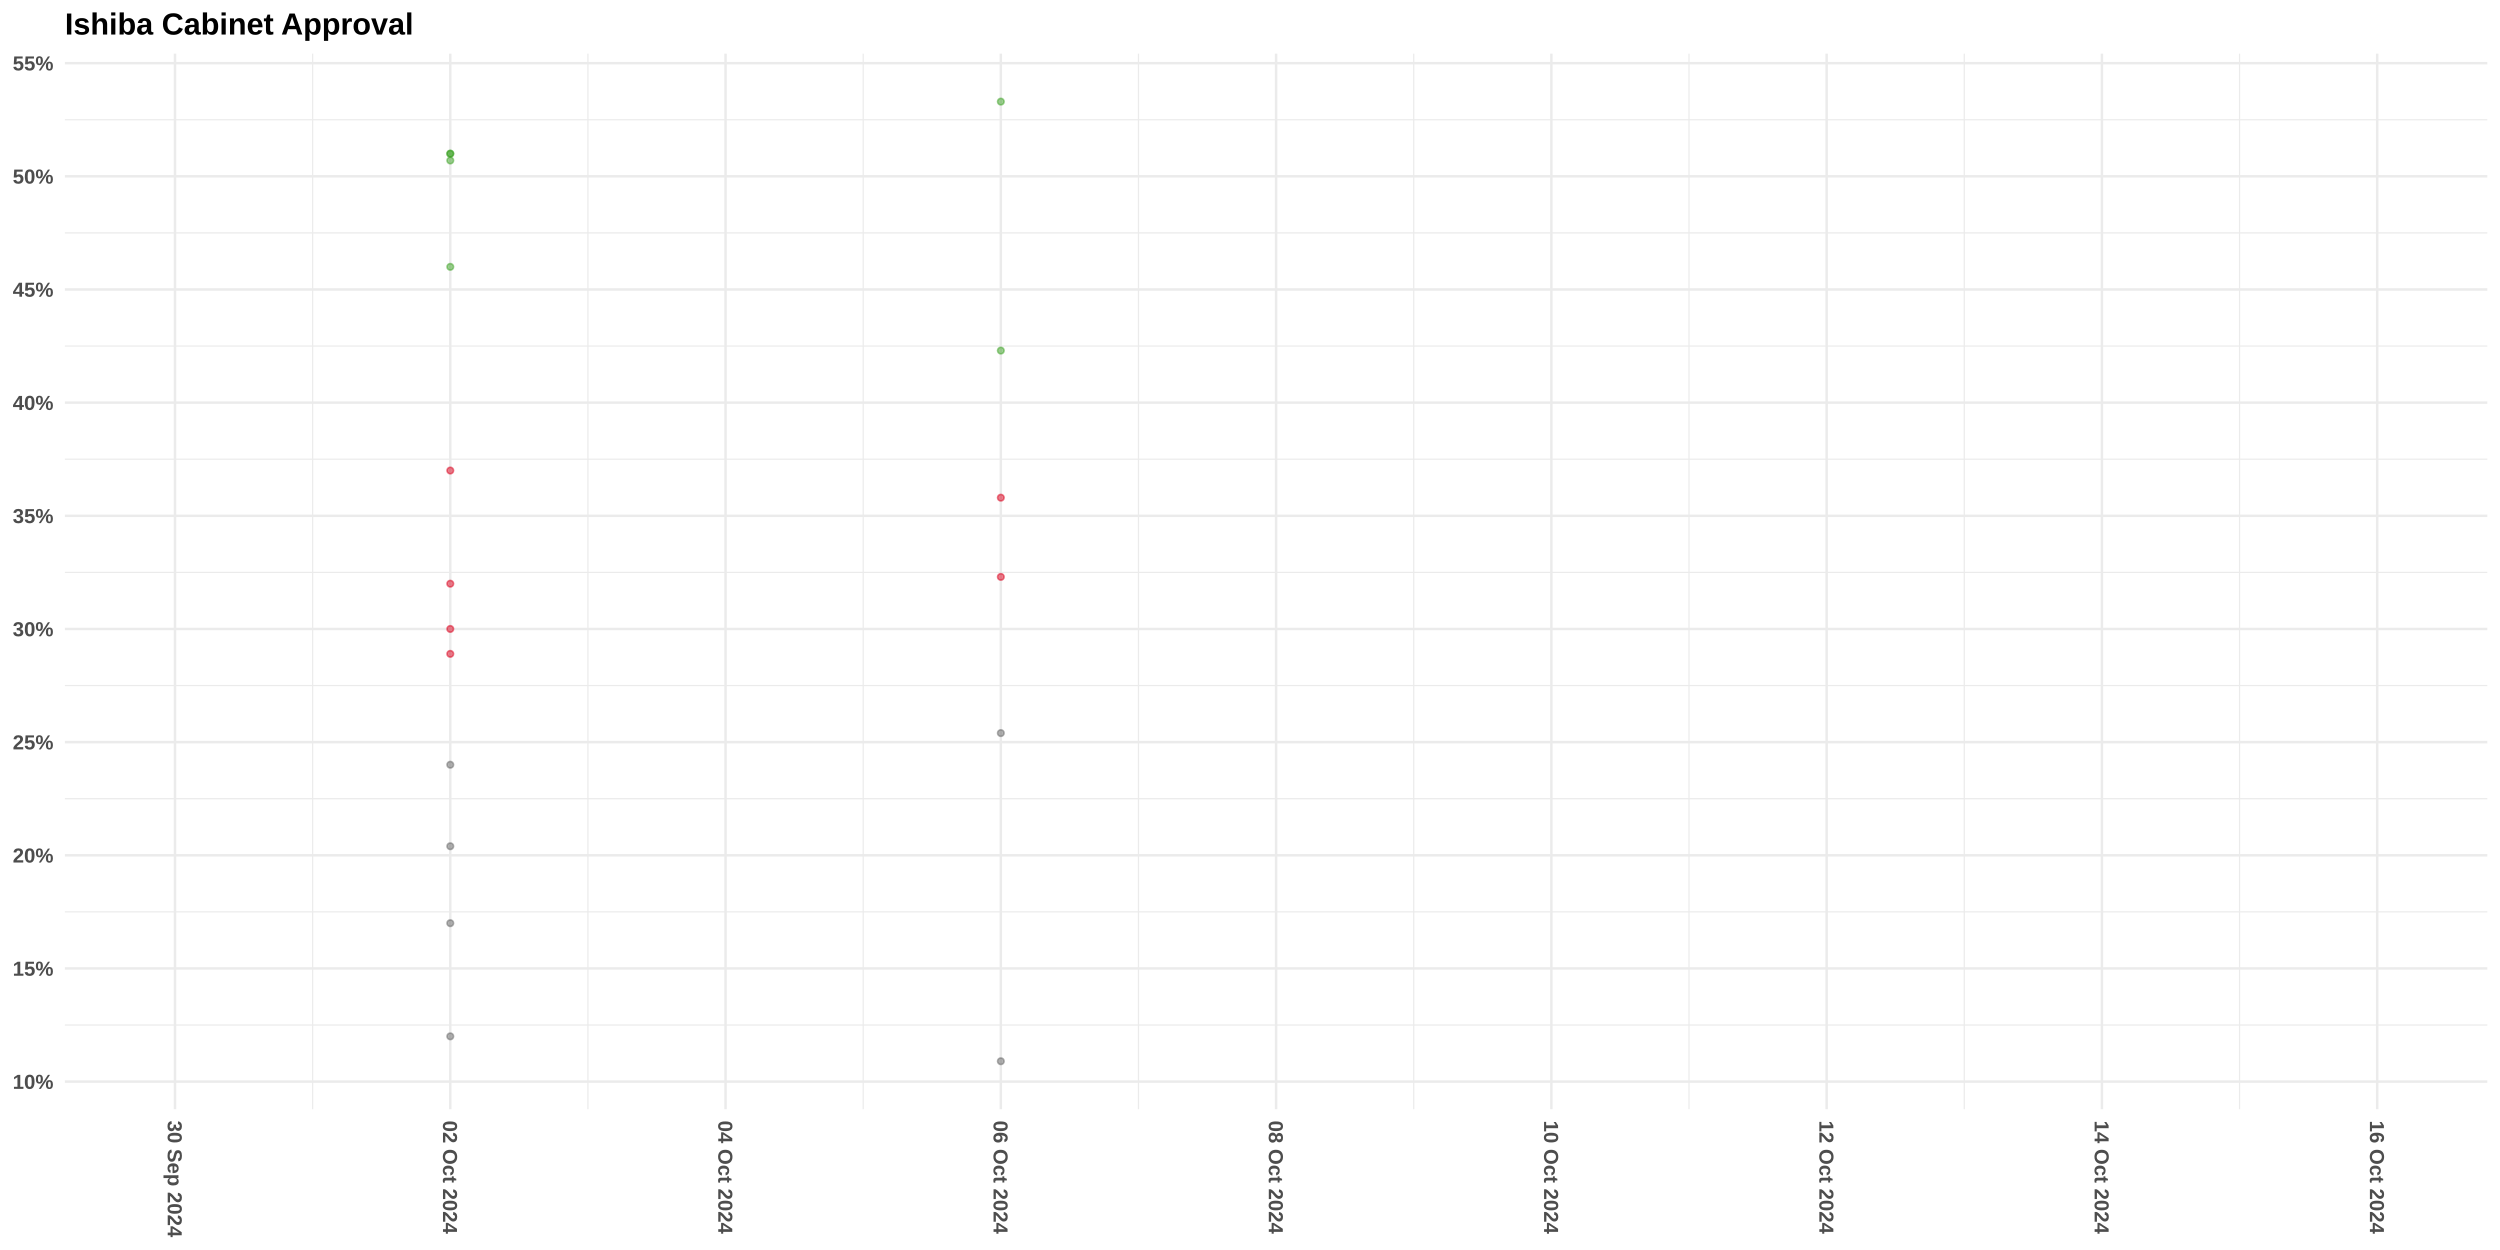
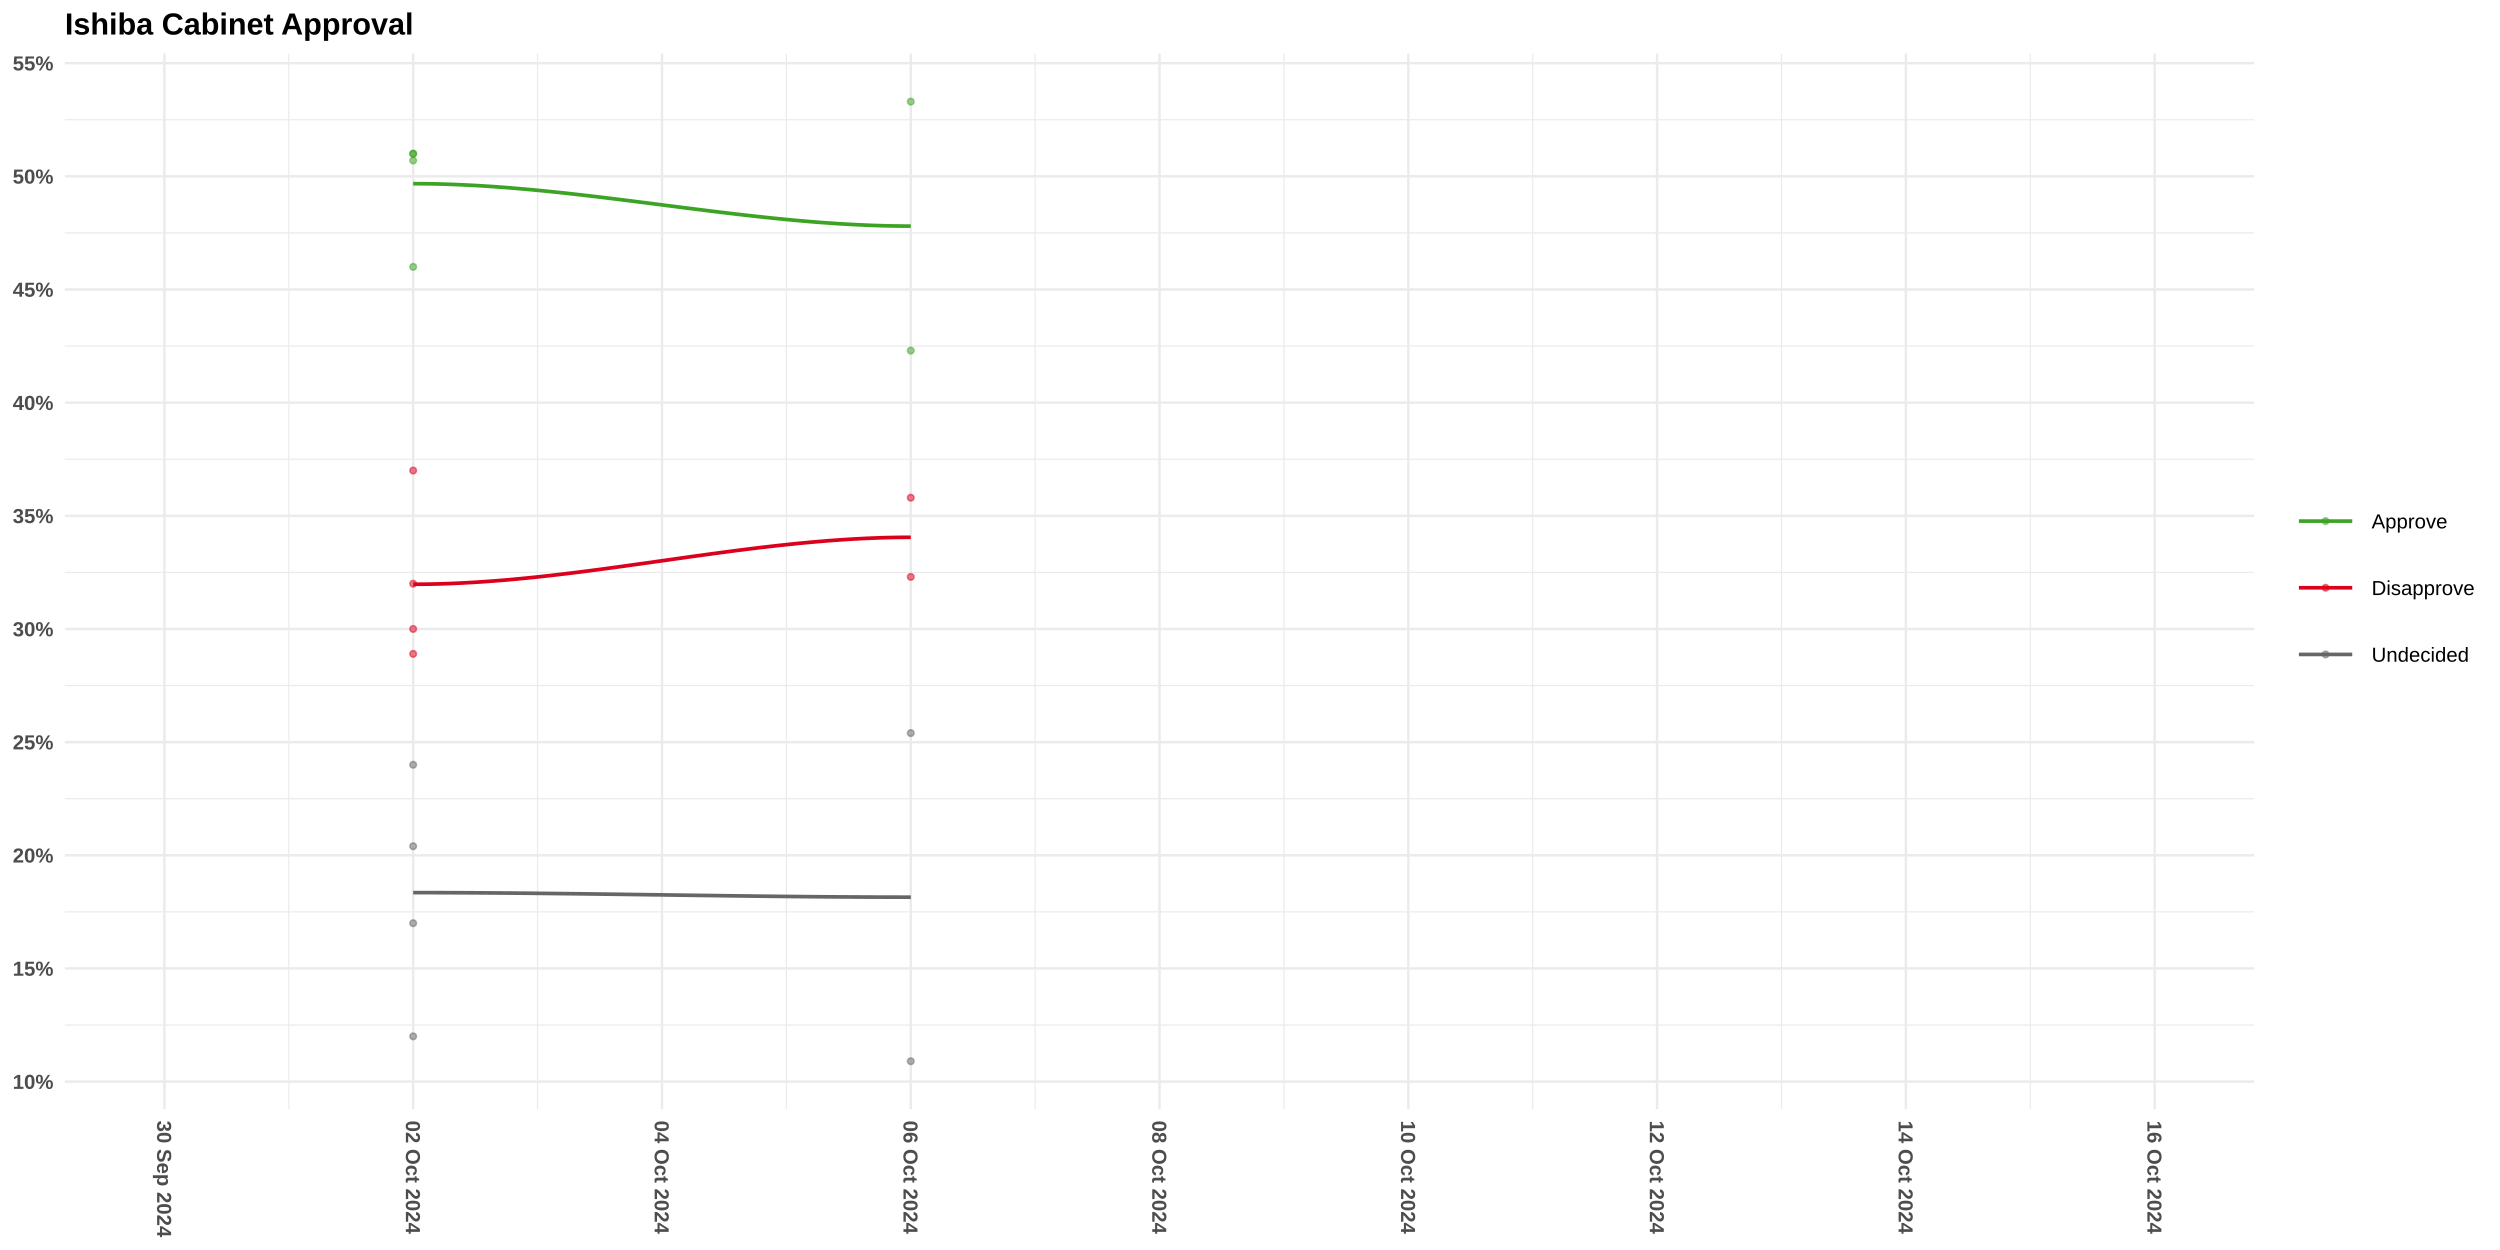
<svg xmlns="http://www.w3.org/2000/svg" class="svglite" width="1080.00pt" height="540.00pt" viewBox="0 0 1080.00 540.00">
  <defs>
    <style type="text/css">
    line, polyline, polygon, path, rect, circle {
      fill: none;
      stroke: #000000;
      stroke-linecap: round;
      stroke-linejoin: round;
      stroke-miterlimit: 10.00;
    }
    text {
      white-space: pre;
    }
  </style>
  </defs>
  <rect width="100%" height="100%" style="stroke: none; fill: #FFFFFF;" />
  <defs>
    <clipPath id="cpMC4wMHwxMDgwLjAwfDAuMDB8NTQwLjAw">
      <rect x="0.00" y="0.00" width="1080.00" height="540.00" />
    </clipPath>
  </defs>
  <g clip-path="url(#cpMC4wMHwxMDgwLjAwfDAuMDB8NTQwLjAw)">
    <rect x="0.00" y="0.00" width="1080.00" height="540.00" style="stroke-width: 1.07; stroke: #FFFFFF; fill: #FFFFFF;" />
  </g>
  <defs>
-     <clipPath id="cpMjguMDN8MTA3NC41MnwyMy4xOHw0NzkuMTg=">
-       <rect x="28.03" y="23.18" width="1046.49" height="456.00" />
+     <clipPath id="cpMjguMDN8OTczLjgxfDIzLjE4fDQ3OS4xOA==">
+       <rect x="28.03" y="23.18" width="945.78" height="456.00" />
    </clipPath>
  </defs>
-   <g clip-path="url(#cpMjguMDN8MTA3NC41MnwyMy4xOHw0NzkuMTg=)">
-     <rect x="28.03" y="23.18" width="1046.49" height="456.00" style="stroke-width: 1.07; stroke: #FFFFFF; fill: #FFFFFF;" />
-     <polyline points="28.03,442.81 1074.52,442.81 " style="stroke-width: 0.53; stroke: #EBEBEB; stroke-linecap: butt;" />
-     <polyline points="28.03,393.93 1074.52,393.93 " style="stroke-width: 0.53; stroke: #EBEBEB; stroke-linecap: butt;" />
-     <polyline points="28.03,345.04 1074.52,345.04 " style="stroke-width: 0.53; stroke: #EBEBEB; stroke-linecap: butt;" />
-     <polyline points="28.03,296.15 1074.52,296.15 " style="stroke-width: 0.53; stroke: #EBEBEB; stroke-linecap: butt;" />
-     <polyline points="28.03,247.27 1074.52,247.27 " style="stroke-width: 0.53; stroke: #EBEBEB; stroke-linecap: butt;" />
-     <polyline points="28.03,198.38 1074.52,198.38 " style="stroke-width: 0.53; stroke: #EBEBEB; stroke-linecap: butt;" />
-     <polyline points="28.03,149.50 1074.52,149.50 " style="stroke-width: 0.53; stroke: #EBEBEB; stroke-linecap: butt;" />
-     <polyline points="28.03,100.61 1074.52,100.61 " style="stroke-width: 0.53; stroke: #EBEBEB; stroke-linecap: butt;" />
-     <polyline points="28.03,51.73 1074.52,51.73 " style="stroke-width: 0.53; stroke: #EBEBEB; stroke-linecap: butt;" />
-     <polyline points="135.06,479.18 135.06,23.18 " style="stroke-width: 0.53; stroke: #EBEBEB; stroke-linecap: butt;" />
-     <polyline points="253.98,479.18 253.98,23.18 " style="stroke-width: 0.53; stroke: #EBEBEB; stroke-linecap: butt;" />
-     <polyline points="372.90,479.18 372.90,23.18 " style="stroke-width: 0.53; stroke: #EBEBEB; stroke-linecap: butt;" />
-     <polyline points="491.82,479.18 491.82,23.18 " style="stroke-width: 0.53; stroke: #EBEBEB; stroke-linecap: butt;" />
-     <polyline points="610.73,479.18 610.73,23.18 " style="stroke-width: 0.53; stroke: #EBEBEB; stroke-linecap: butt;" />
-     <polyline points="729.65,479.18 729.65,23.18 " style="stroke-width: 0.53; stroke: #EBEBEB; stroke-linecap: butt;" />
-     <polyline points="848.57,479.18 848.57,23.18 " style="stroke-width: 0.53; stroke: #EBEBEB; stroke-linecap: butt;" />
-     <polyline points="967.49,479.18 967.49,23.18 " style="stroke-width: 0.53; stroke: #EBEBEB; stroke-linecap: butt;" />
-     <polyline points="28.03,467.25 1074.52,467.25 " style="stroke-width: 1.07; stroke: #EBEBEB; stroke-linecap: butt;" />
-     <polyline points="28.03,418.37 1074.52,418.37 " style="stroke-width: 1.07; stroke: #EBEBEB; stroke-linecap: butt;" />
-     <polyline points="28.03,369.48 1074.52,369.48 " style="stroke-width: 1.07; stroke: #EBEBEB; stroke-linecap: butt;" />
-     <polyline points="28.03,320.60 1074.52,320.60 " style="stroke-width: 1.07; stroke: #EBEBEB; stroke-linecap: butt;" />
-     <polyline points="28.03,271.71 1074.52,271.71 " style="stroke-width: 1.07; stroke: #EBEBEB; stroke-linecap: butt;" />
-     <polyline points="28.03,222.83 1074.52,222.83 " style="stroke-width: 1.07; stroke: #EBEBEB; stroke-linecap: butt;" />
-     <polyline points="28.03,173.94 1074.52,173.94 " style="stroke-width: 1.07; stroke: #EBEBEB; stroke-linecap: butt;" />
-     <polyline points="28.03,125.05 1074.52,125.05 " style="stroke-width: 1.07; stroke: #EBEBEB; stroke-linecap: butt;" />
-     <polyline points="28.03,76.17 1074.52,76.17 " style="stroke-width: 1.07; stroke: #EBEBEB; stroke-linecap: butt;" />
-     <polyline points="28.03,27.28 1074.52,27.28 " style="stroke-width: 1.07; stroke: #EBEBEB; stroke-linecap: butt;" />
-     <polyline points="75.60,479.18 75.60,23.18 " style="stroke-width: 1.07; stroke: #EBEBEB; stroke-linecap: butt;" />
-     <polyline points="194.52,479.18 194.52,23.18 " style="stroke-width: 1.07; stroke: #EBEBEB; stroke-linecap: butt;" />
-     <polyline points="313.44,479.18 313.44,23.18 " style="stroke-width: 1.07; stroke: #EBEBEB; stroke-linecap: butt;" />
-     <polyline points="432.36,479.18 432.36,23.18 " style="stroke-width: 1.07; stroke: #EBEBEB; stroke-linecap: butt;" />
-     <polyline points="551.27,479.18 551.27,23.18 " style="stroke-width: 1.07; stroke: #EBEBEB; stroke-linecap: butt;" />
-     <polyline points="670.19,479.18 670.19,23.18 " style="stroke-width: 1.07; stroke: #EBEBEB; stroke-linecap: butt;" />
-     <polyline points="789.11,479.18 789.11,23.18 " style="stroke-width: 1.07; stroke: #EBEBEB; stroke-linecap: butt;" />
-     <polyline points="908.03,479.18 908.03,23.18 " style="stroke-width: 1.07; stroke: #EBEBEB; stroke-linecap: butt;" />
-     <polyline points="1026.95,479.18 1026.95,23.18 " style="stroke-width: 1.07; stroke: #EBEBEB; stroke-linecap: butt;" />
-     <circle cx="432.36" cy="43.90" r="1.42" style="stroke-width: 0.71; stroke: #3CA324; stroke-opacity: 0.50; fill: #3CA324; fill-opacity: 0.50;" />
-     <circle cx="432.36" cy="151.45" r="1.42" style="stroke-width: 0.71; stroke: #3CA324; stroke-opacity: 0.50; fill: #3CA324; fill-opacity: 0.50;" />
-     <circle cx="194.52" cy="66.39" r="1.42" style="stroke-width: 0.71; stroke: #3CA324; stroke-opacity: 0.50; fill: #3CA324; fill-opacity: 0.50;" />
-     <circle cx="194.52" cy="69.33" r="1.42" style="stroke-width: 0.71; stroke: #3CA324; stroke-opacity: 0.50; fill: #3CA324; fill-opacity: 0.50;" />
-     <circle cx="194.52" cy="115.28" r="1.42" style="stroke-width: 0.71; stroke: #3CA324; stroke-opacity: 0.50; fill: #3CA324; fill-opacity: 0.50;" />
-     <circle cx="194.52" cy="66.39" r="1.42" style="stroke-width: 0.71; stroke: #3CA324; stroke-opacity: 0.50; fill: #3CA324; fill-opacity: 0.50;" />
-     <circle cx="432.36" cy="215.00" r="1.42" style="stroke-width: 0.71; stroke: #DB001C; stroke-opacity: 0.50; fill: #DB001C; fill-opacity: 0.50;" />
-     <circle cx="432.36" cy="249.22" r="1.42" style="stroke-width: 0.71; stroke: #DB001C; stroke-opacity: 0.50; fill: #DB001C; fill-opacity: 0.50;" />
-     <circle cx="194.52" cy="203.27" r="1.42" style="stroke-width: 0.71; stroke: #DB001C; stroke-opacity: 0.50; fill: #DB001C; fill-opacity: 0.50;" />
-     <circle cx="194.52" cy="282.47" r="1.42" style="stroke-width: 0.71; stroke: #DB001C; stroke-opacity: 0.50; fill: #DB001C; fill-opacity: 0.50;" />
-     <circle cx="194.52" cy="271.71" r="1.42" style="stroke-width: 0.71; stroke: #DB001C; stroke-opacity: 0.50; fill: #DB001C; fill-opacity: 0.50;" />
-     <circle cx="194.52" cy="252.16" r="1.42" style="stroke-width: 0.71; stroke: #DB001C; stroke-opacity: 0.50; fill: #DB001C; fill-opacity: 0.50;" />
-     <circle cx="432.36" cy="458.45" r="1.42" style="stroke-width: 0.71; stroke: #666666; stroke-opacity: 0.50; fill: #666666; fill-opacity: 0.50;" />
-     <circle cx="432.36" cy="316.69" r="1.42" style="stroke-width: 0.71; stroke: #666666; stroke-opacity: 0.50; fill: #666666; fill-opacity: 0.50;" />
-     <circle cx="194.52" cy="447.70" r="1.42" style="stroke-width: 0.71; stroke: #666666; stroke-opacity: 0.50; fill: #666666; fill-opacity: 0.50;" />
-     <circle cx="194.52" cy="365.57" r="1.42" style="stroke-width: 0.71; stroke: #666666; stroke-opacity: 0.50; fill: #666666; fill-opacity: 0.50;" />
-     <circle cx="194.52" cy="330.37" r="1.42" style="stroke-width: 0.71; stroke: #666666; stroke-opacity: 0.50; fill: #666666; fill-opacity: 0.50;" />
-     <circle cx="194.52" cy="398.81" r="1.42" style="stroke-width: 0.71; stroke: #666666; stroke-opacity: 0.50; fill: #666666; fill-opacity: 0.50;" />
+   <g clip-path="url(#cpMjguMDN8OTczLjgxfDIzLjE4fDQ3OS4xOA==)">
+     <rect x="28.03" y="23.18" width="945.78" height="456.00" style="stroke-width: 1.07; stroke: #FFFFFF; fill: #FFFFFF;" />
+     <polyline points="28.03,442.81 973.81,442.81 " style="stroke-width: 0.53; stroke: #EBEBEB; stroke-linecap: butt;" />
+     <polyline points="28.03,393.93 973.81,393.93 " style="stroke-width: 0.53; stroke: #EBEBEB; stroke-linecap: butt;" />
+     <polyline points="28.03,345.04 973.81,345.04 " style="stroke-width: 0.53; stroke: #EBEBEB; stroke-linecap: butt;" />
+     <polyline points="28.03,296.15 973.81,296.15 " style="stroke-width: 0.53; stroke: #EBEBEB; stroke-linecap: butt;" />
+     <polyline points="28.03,247.27 973.81,247.27 " style="stroke-width: 0.53; stroke: #EBEBEB; stroke-linecap: butt;" />
+     <polyline points="28.03,198.38 973.81,198.38 " style="stroke-width: 0.53; stroke: #EBEBEB; stroke-linecap: butt;" />
+     <polyline points="28.03,149.50 973.81,149.50 " style="stroke-width: 0.53; stroke: #EBEBEB; stroke-linecap: butt;" />
+     <polyline points="28.03,100.61 973.81,100.61 " style="stroke-width: 0.53; stroke: #EBEBEB; stroke-linecap: butt;" />
+     <polyline points="28.03,51.73 973.81,51.73 " style="stroke-width: 0.53; stroke: #EBEBEB; stroke-linecap: butt;" />
+     <polyline points="124.76,479.18 124.76,23.18 " style="stroke-width: 0.53; stroke: #EBEBEB; stroke-linecap: butt;" />
+     <polyline points="232.23,479.18 232.23,23.18 " style="stroke-width: 0.53; stroke: #EBEBEB; stroke-linecap: butt;" />
+     <polyline points="339.71,479.18 339.71,23.18 " style="stroke-width: 0.53; stroke: #EBEBEB; stroke-linecap: butt;" />
+     <polyline points="447.18,479.18 447.18,23.18 " style="stroke-width: 0.53; stroke: #EBEBEB; stroke-linecap: butt;" />
+     <polyline points="554.66,479.18 554.66,23.18 " style="stroke-width: 0.53; stroke: #EBEBEB; stroke-linecap: butt;" />
+     <polyline points="662.13,479.18 662.13,23.18 " style="stroke-width: 0.53; stroke: #EBEBEB; stroke-linecap: butt;" />
+     <polyline points="769.61,479.18 769.61,23.18 " style="stroke-width: 0.53; stroke: #EBEBEB; stroke-linecap: butt;" />
+     <polyline points="877.09,479.18 877.09,23.18 " style="stroke-width: 0.53; stroke: #EBEBEB; stroke-linecap: butt;" />
+     <polyline points="28.03,467.25 973.81,467.25 " style="stroke-width: 1.07; stroke: #EBEBEB; stroke-linecap: butt;" />
+     <polyline points="28.03,418.37 973.81,418.37 " style="stroke-width: 1.07; stroke: #EBEBEB; stroke-linecap: butt;" />
+     <polyline points="28.03,369.48 973.81,369.48 " style="stroke-width: 1.07; stroke: #EBEBEB; stroke-linecap: butt;" />
+     <polyline points="28.03,320.60 973.81,320.60 " style="stroke-width: 1.07; stroke: #EBEBEB; stroke-linecap: butt;" />
+     <polyline points="28.03,271.71 973.81,271.71 " style="stroke-width: 1.07; stroke: #EBEBEB; stroke-linecap: butt;" />
+     <polyline points="28.03,222.83 973.81,222.83 " style="stroke-width: 1.07; stroke: #EBEBEB; stroke-linecap: butt;" />
+     <polyline points="28.03,173.94 973.81,173.94 " style="stroke-width: 1.07; stroke: #EBEBEB; stroke-linecap: butt;" />
+     <polyline points="28.03,125.05 973.81,125.05 " style="stroke-width: 1.07; stroke: #EBEBEB; stroke-linecap: butt;" />
+     <polyline points="28.03,76.17 973.81,76.17 " style="stroke-width: 1.07; stroke: #EBEBEB; stroke-linecap: butt;" />
+     <polyline points="28.03,27.28 973.81,27.28 " style="stroke-width: 1.07; stroke: #EBEBEB; stroke-linecap: butt;" />
+     <polyline points="71.02,479.18 71.02,23.18 " style="stroke-width: 1.07; stroke: #EBEBEB; stroke-linecap: butt;" />
+     <polyline points="178.49,479.18 178.49,23.18 " style="stroke-width: 1.07; stroke: #EBEBEB; stroke-linecap: butt;" />
+     <polyline points="285.97,479.18 285.97,23.18 " style="stroke-width: 1.07; stroke: #EBEBEB; stroke-linecap: butt;" />
+     <polyline points="393.45,479.18 393.45,23.18 " style="stroke-width: 1.07; stroke: #EBEBEB; stroke-linecap: butt;" />
+     <polyline points="500.92,479.18 500.92,23.18 " style="stroke-width: 1.07; stroke: #EBEBEB; stroke-linecap: butt;" />
+     <polyline points="608.40,479.18 608.40,23.18 " style="stroke-width: 1.07; stroke: #EBEBEB; stroke-linecap: butt;" />
+     <polyline points="715.87,479.18 715.87,23.18 " style="stroke-width: 1.07; stroke: #EBEBEB; stroke-linecap: butt;" />
+     <polyline points="823.35,479.18 823.35,23.18 " style="stroke-width: 1.07; stroke: #EBEBEB; stroke-linecap: butt;" />
+     <polyline points="930.82,479.18 930.82,23.18 " style="stroke-width: 1.07; stroke: #EBEBEB; stroke-linecap: butt;" />
+     <circle cx="393.45" cy="43.90" r="1.42" style="stroke-width: 0.71; stroke: #3CA324; stroke-opacity: 0.50; fill: #3CA324; fill-opacity: 0.50;" />
+     <circle cx="393.45" cy="151.45" r="1.42" style="stroke-width: 0.71; stroke: #3CA324; stroke-opacity: 0.50; fill: #3CA324; fill-opacity: 0.50;" />
+     <circle cx="178.49" cy="66.39" r="1.42" style="stroke-width: 0.71; stroke: #3CA324; stroke-opacity: 0.50; fill: #3CA324; fill-opacity: 0.50;" />
+     <circle cx="178.49" cy="69.33" r="1.42" style="stroke-width: 0.71; stroke: #3CA324; stroke-opacity: 0.50; fill: #3CA324; fill-opacity: 0.50;" />
+     <circle cx="178.49" cy="115.28" r="1.42" style="stroke-width: 0.71; stroke: #3CA324; stroke-opacity: 0.50; fill: #3CA324; fill-opacity: 0.50;" />
+     <circle cx="178.49" cy="66.39" r="1.42" style="stroke-width: 0.71; stroke: #3CA324; stroke-opacity: 0.50; fill: #3CA324; fill-opacity: 0.50;" />
+     <circle cx="393.45" cy="215.00" r="1.42" style="stroke-width: 0.71; stroke: #DB001C; stroke-opacity: 0.50; fill: #DB001C; fill-opacity: 0.50;" />
+     <circle cx="393.45" cy="249.22" r="1.42" style="stroke-width: 0.71; stroke: #DB001C; stroke-opacity: 0.50; fill: #DB001C; fill-opacity: 0.50;" />
+     <circle cx="178.49" cy="203.27" r="1.42" style="stroke-width: 0.71; stroke: #DB001C; stroke-opacity: 0.50; fill: #DB001C; fill-opacity: 0.50;" />
+     <circle cx="178.49" cy="282.47" r="1.42" style="stroke-width: 0.71; stroke: #DB001C; stroke-opacity: 0.50; fill: #DB001C; fill-opacity: 0.50;" />
+     <circle cx="178.49" cy="271.71" r="1.42" style="stroke-width: 0.71; stroke: #DB001C; stroke-opacity: 0.50; fill: #DB001C; fill-opacity: 0.50;" />
+     <circle cx="178.49" cy="252.16" r="1.42" style="stroke-width: 0.71; stroke: #DB001C; stroke-opacity: 0.50; fill: #DB001C; fill-opacity: 0.50;" />
+     <circle cx="393.45" cy="458.45" r="1.42" style="stroke-width: 0.71; stroke: #666666; stroke-opacity: 0.50; fill: #666666; fill-opacity: 0.50;" />
+     <circle cx="393.45" cy="316.69" r="1.42" style="stroke-width: 0.71; stroke: #666666; stroke-opacity: 0.50; fill: #666666; fill-opacity: 0.50;" />
+     <circle cx="178.49" cy="447.70" r="1.42" style="stroke-width: 0.71; stroke: #666666; stroke-opacity: 0.50; fill: #666666; fill-opacity: 0.50;" />
+     <circle cx="178.49" cy="365.57" r="1.42" style="stroke-width: 0.71; stroke: #666666; stroke-opacity: 0.50; fill: #666666; fill-opacity: 0.50;" />
+     <circle cx="178.49" cy="330.37" r="1.42" style="stroke-width: 0.71; stroke: #666666; stroke-opacity: 0.50; fill: #666666; fill-opacity: 0.50;" />
+     <circle cx="178.49" cy="398.81" r="1.42" style="stroke-width: 0.71; stroke: #666666; stroke-opacity: 0.50; fill: #666666; fill-opacity: 0.50;" />
+     <polyline points="178.49,79.35 181.22,79.36 183.94,79.38 186.66,79.42 189.38,79.48 192.10,79.56 194.82,79.65 197.54,79.75 200.26,79.87 202.98,80.01 205.70,80.15 208.42,80.31 211.15,80.49 213.87,80.67 216.59,80.87 219.31,81.08 222.03,81.30 224.75,81.53 227.47,81.77 230.19,82.02 232.91,82.28 235.63,82.54 238.35,82.82 241.08,83.10 243.80,83.39 246.52,83.69 249.24,84.00 251.96,84.31 254.68,84.62 257.40,84.94 260.12,85.27 262.84,85.60 265.56,85.93 268.28,86.27 271.01,86.61 273.73,86.95 276.45,87.30 279.17,87.64 281.89,87.99 284.61,88.34 287.33,88.69 290.05,89.03 292.77,89.38 295.49,89.73 298.21,90.07 300.94,90.41 303.66,90.75 306.38,91.09 309.10,91.43 311.82,91.76 314.54,92.08 317.26,92.40 319.98,92.72 322.70,93.03 325.42,93.33 328.14,93.63 330.87,93.92 333.59,94.21 336.31,94.48 339.03,94.75 341.75,95.01 344.47,95.26 347.19,95.50 349.91,95.73 352.63,95.95 355.35,96.16 358.07,96.35 360.79,96.54 363.52,96.71 366.24,96.87 368.96,97.02 371.68,97.15 374.40,97.27 377.12,97.38 379.84,97.47 382.56,97.54 385.28,97.60 388.00,97.64 390.72,97.67 393.45,97.68 " style="stroke-width: 1.60; stroke: #3CA324; stroke-linecap: butt;" />
+     <polyline points="178.49,252.40 181.22,252.39 183.94,252.36 186.66,252.32 189.38,252.25 192.10,252.17 194.82,252.07 197.54,251.95 200.26,251.82 202.98,251.67 205.70,251.51 208.42,251.33 211.15,251.14 213.87,250.93 216.59,250.72 219.31,250.49 222.03,250.24 224.75,249.99 227.47,249.72 230.19,249.45 232.91,249.16 235.63,248.86 238.35,248.56 241.08,248.24 243.80,247.92 246.52,247.59 249.24,247.26 251.96,246.91 254.68,246.56 257.40,246.21 260.12,245.85 262.84,245.48 265.56,245.11 268.28,244.74 271.01,244.36 273.73,243.98 276.45,243.60 279.17,243.22 281.89,242.84 284.61,242.45 287.33,242.07 290.05,241.68 292.77,241.30 295.49,240.91 298.21,240.53 300.94,240.15 303.66,239.78 306.38,239.40 309.10,239.03 311.82,238.67 314.54,238.31 317.26,237.95 319.98,237.60 322.70,237.26 325.42,236.92 328.14,236.59 330.87,236.27 333.59,235.96 336.31,235.65 339.03,235.36 341.75,235.07 344.47,234.79 347.19,234.53 349.91,234.27 352.63,234.03 355.35,233.80 358.07,233.58 360.79,233.38 363.52,233.18 366.24,233.01 368.96,232.84 371.68,232.70 374.40,232.56 377.12,232.45 379.84,232.35 382.56,232.26 385.28,232.20 388.00,232.15 390.72,232.12 393.45,232.11 " style="stroke-width: 1.60; stroke: #DB001C; stroke-linecap: butt;" />
+     <polyline points="178.49,385.61 181.22,385.62 183.94,385.62 186.66,385.62 189.38,385.63 192.10,385.64 194.82,385.65 197.54,385.66 200.26,385.67 202.98,385.69 205.70,385.70 208.42,385.72 211.15,385.74 213.87,385.76 216.59,385.78 219.31,385.80 222.03,385.82 224.75,385.85 227.47,385.87 230.19,385.90 232.91,385.93 235.63,385.96 238.35,385.99 241.08,386.02 243.80,386.05 246.52,386.08 249.24,386.11 251.96,386.14 254.68,386.18 257.40,386.21 260.12,386.25 262.84,386.28 265.56,386.32 268.28,386.35 271.01,386.39 273.73,386.43 276.45,386.46 279.17,386.50 281.89,386.54 284.61,386.57 287.33,386.61 290.05,386.65 292.77,386.69 295.49,386.72 298.21,386.76 300.94,386.80 303.66,386.83 306.38,386.87 309.10,386.90 311.82,386.94 314.54,386.97 317.26,387.01 319.98,387.04 322.70,387.07 325.42,387.11 328.14,387.14 330.87,387.17 333.59,387.20 336.31,387.23 339.03,387.26 341.75,387.29 344.47,387.31 347.19,387.34 349.91,387.36 352.63,387.39 355.35,387.41 358.07,387.43 360.79,387.45 363.52,387.47 366.24,387.48 368.96,387.50 371.68,387.51 374.40,387.53 377.12,387.54 379.84,387.55 382.56,387.56 385.28,387.56 388.00,387.57 390.72,387.57 393.45,387.57 " style="stroke-width: 1.60; stroke: #666666; stroke-linecap: butt;" />
  </g>
  <g clip-path="url(#cpMC4wMHwxMDgwLjAwfDAuMDB8NTQwLjAw)">
    <text x="23.10" y="470.40" text-anchor="end" style="font-size: 8.80px; font-weight: bold;fill: #4D4D4D; font-family: &quot;Arial&quot;;" textLength="17.62px" lengthAdjust="spacingAndGlyphs">10%</text>
    <text x="23.10" y="421.52" text-anchor="end" style="font-size: 8.80px; font-weight: bold;fill: #4D4D4D; font-family: &quot;Arial&quot;;" textLength="17.62px" lengthAdjust="spacingAndGlyphs">15%</text>
    <text x="23.10" y="372.63" text-anchor="end" style="font-size: 8.80px; font-weight: bold;fill: #4D4D4D; font-family: &quot;Arial&quot;;" textLength="17.62px" lengthAdjust="spacingAndGlyphs">20%</text>
    <text x="23.10" y="323.75" text-anchor="end" style="font-size: 8.80px; font-weight: bold;fill: #4D4D4D; font-family: &quot;Arial&quot;;" textLength="17.62px" lengthAdjust="spacingAndGlyphs">25%</text>
    <text x="23.10" y="274.86" text-anchor="end" style="font-size: 8.80px; font-weight: bold;fill: #4D4D4D; font-family: &quot;Arial&quot;;" textLength="17.62px" lengthAdjust="spacingAndGlyphs">30%</text>
    <text x="23.10" y="225.98" text-anchor="end" style="font-size: 8.80px; font-weight: bold;fill: #4D4D4D; font-family: &quot;Arial&quot;;" textLength="17.62px" lengthAdjust="spacingAndGlyphs">35%</text>
    <text x="23.10" y="177.09" text-anchor="end" style="font-size: 8.80px; font-weight: bold;fill: #4D4D4D; font-family: &quot;Arial&quot;;" textLength="17.62px" lengthAdjust="spacingAndGlyphs">40%</text>
    <text x="23.10" y="128.20" text-anchor="end" style="font-size: 8.80px; font-weight: bold;fill: #4D4D4D; font-family: &quot;Arial&quot;;" textLength="17.62px" lengthAdjust="spacingAndGlyphs">45%</text>
    <text x="23.10" y="79.32" text-anchor="end" style="font-size: 8.80px; font-weight: bold;fill: #4D4D4D; font-family: &quot;Arial&quot;;" textLength="17.62px" lengthAdjust="spacingAndGlyphs">50%</text>
    <text x="23.10" y="30.43" text-anchor="end" style="font-size: 8.80px; font-weight: bold;fill: #4D4D4D; font-family: &quot;Arial&quot;;" textLength="17.62px" lengthAdjust="spacingAndGlyphs">55%</text>
-     <text transform="translate(72.45,484.11) rotate(90)" style="font-size: 8.80px; font-weight: bold;fill: #4D4D4D; font-family: &quot;Arial&quot;;" textLength="50.41px" lengthAdjust="spacingAndGlyphs">30 Sep 2024</text>
-     <text transform="translate(191.37,484.11) rotate(90)" style="font-size: 8.80px; font-weight: bold;fill: #4D4D4D; font-family: &quot;Arial&quot;;" textLength="48.95px" lengthAdjust="spacingAndGlyphs">02 Oct 2024</text>
-     <text transform="translate(310.29,484.11) rotate(90)" style="font-size: 8.80px; font-weight: bold;fill: #4D4D4D; font-family: &quot;Arial&quot;;" textLength="48.95px" lengthAdjust="spacingAndGlyphs">04 Oct 2024</text>
-     <text transform="translate(429.21,484.11) rotate(90)" style="font-size: 8.80px; font-weight: bold;fill: #4D4D4D; font-family: &quot;Arial&quot;;" textLength="48.95px" lengthAdjust="spacingAndGlyphs">06 Oct 2024</text>
-     <text transform="translate(548.12,484.11) rotate(90)" style="font-size: 8.80px; font-weight: bold;fill: #4D4D4D; font-family: &quot;Arial&quot;;" textLength="48.95px" lengthAdjust="spacingAndGlyphs">08 Oct 2024</text>
-     <text transform="translate(667.04,484.11) rotate(90)" style="font-size: 8.80px; font-weight: bold;fill: #4D4D4D; font-family: &quot;Arial&quot;;" textLength="48.95px" lengthAdjust="spacingAndGlyphs">10 Oct 2024</text>
-     <text transform="translate(785.96,484.11) rotate(90)" style="font-size: 8.80px; font-weight: bold;fill: #4D4D4D; font-family: &quot;Arial&quot;;" textLength="48.95px" lengthAdjust="spacingAndGlyphs">12 Oct 2024</text>
-     <text transform="translate(904.88,484.11) rotate(90)" style="font-size: 8.80px; font-weight: bold;fill: #4D4D4D; font-family: &quot;Arial&quot;;" textLength="48.95px" lengthAdjust="spacingAndGlyphs">14 Oct 2024</text>
-     <text transform="translate(1023.80,484.11) rotate(90)" style="font-size: 8.80px; font-weight: bold;fill: #4D4D4D; font-family: &quot;Arial&quot;;" textLength="48.95px" lengthAdjust="spacingAndGlyphs">16 Oct 2024</text>
+     <text transform="translate(67.87,484.11) rotate(90)" style="font-size: 8.80px; font-weight: bold;fill: #4D4D4D; font-family: &quot;Arial&quot;;" textLength="50.41px" lengthAdjust="spacingAndGlyphs">30 Sep 2024</text>
+     <text transform="translate(175.34,484.11) rotate(90)" style="font-size: 8.80px; font-weight: bold;fill: #4D4D4D; font-family: &quot;Arial&quot;;" textLength="48.95px" lengthAdjust="spacingAndGlyphs">02 Oct 2024</text>
+     <text transform="translate(282.82,484.11) rotate(90)" style="font-size: 8.80px; font-weight: bold;fill: #4D4D4D; font-family: &quot;Arial&quot;;" textLength="48.95px" lengthAdjust="spacingAndGlyphs">04 Oct 2024</text>
+     <text transform="translate(390.30,484.11) rotate(90)" style="font-size: 8.80px; font-weight: bold;fill: #4D4D4D; font-family: &quot;Arial&quot;;" textLength="48.95px" lengthAdjust="spacingAndGlyphs">06 Oct 2024</text>
+     <text transform="translate(497.77,484.11) rotate(90)" style="font-size: 8.80px; font-weight: bold;fill: #4D4D4D; font-family: &quot;Arial&quot;;" textLength="48.95px" lengthAdjust="spacingAndGlyphs">08 Oct 2024</text>
+     <text transform="translate(605.25,484.11) rotate(90)" style="font-size: 8.80px; font-weight: bold;fill: #4D4D4D; font-family: &quot;Arial&quot;;" textLength="48.95px" lengthAdjust="spacingAndGlyphs">10 Oct 2024</text>
+     <text transform="translate(712.72,484.11) rotate(90)" style="font-size: 8.80px; font-weight: bold;fill: #4D4D4D; font-family: &quot;Arial&quot;;" textLength="48.95px" lengthAdjust="spacingAndGlyphs">12 Oct 2024</text>
+     <text transform="translate(820.20,484.11) rotate(90)" style="font-size: 8.80px; font-weight: bold;fill: #4D4D4D; font-family: &quot;Arial&quot;;" textLength="48.95px" lengthAdjust="spacingAndGlyphs">14 Oct 2024</text>
+     <text transform="translate(927.67,484.11) rotate(90)" style="font-size: 8.80px; font-weight: bold;fill: #4D4D4D; font-family: &quot;Arial&quot;;" textLength="48.95px" lengthAdjust="spacingAndGlyphs">16 Oct 2024</text>
+     <circle cx="1004.65" cy="225.12" r="1.42" style="stroke-width: 0.71; stroke: #3CA324; stroke-opacity: 0.50; fill: #3CA324; fill-opacity: 0.50;" />
+     <line x1="993.13" y1="225.12" x2="1016.17" y2="225.12" style="stroke-width: 1.60; stroke: #3CA324; stroke-linecap: butt;" />
+     <circle cx="1004.65" cy="253.92" r="1.42" style="stroke-width: 0.71; stroke: #DB001C; stroke-opacity: 0.50; fill: #DB001C; fill-opacity: 0.50;" />
+     <line x1="993.13" y1="253.92" x2="1016.17" y2="253.92" style="stroke-width: 1.60; stroke: #DB001C; stroke-linecap: butt;" />
+     <circle cx="1004.65" cy="282.72" r="1.42" style="stroke-width: 0.71; stroke: #666666; stroke-opacity: 0.50; fill: #666666; fill-opacity: 0.50;" />
+     <line x1="993.13" y1="282.72" x2="1016.17" y2="282.72" style="stroke-width: 1.60; stroke: #666666; stroke-linecap: butt;" />
+     <text x="1024.53" y="228.27" style="font-size: 8.80px; font-family: &quot;Arial&quot;;" textLength="32.78px" lengthAdjust="spacingAndGlyphs">Approve</text>
+     <text x="1024.53" y="257.07" style="font-size: 8.80px; font-family: &quot;Arial&quot;;" textLength="44.51px" lengthAdjust="spacingAndGlyphs">Disapprove</text>
+     <text x="1024.53" y="285.87" style="font-size: 8.80px; font-family: &quot;Arial&quot;;" textLength="42.08px" lengthAdjust="spacingAndGlyphs">Undecided</text>
    <text x="28.03" y="14.93" style="font-size: 13.20px; font-weight: bold; font-family: &quot;Arial&quot;;" textLength="150.49px" lengthAdjust="spacingAndGlyphs">Ishiba Cabinet Approval</text>
  </g>
</svg>
